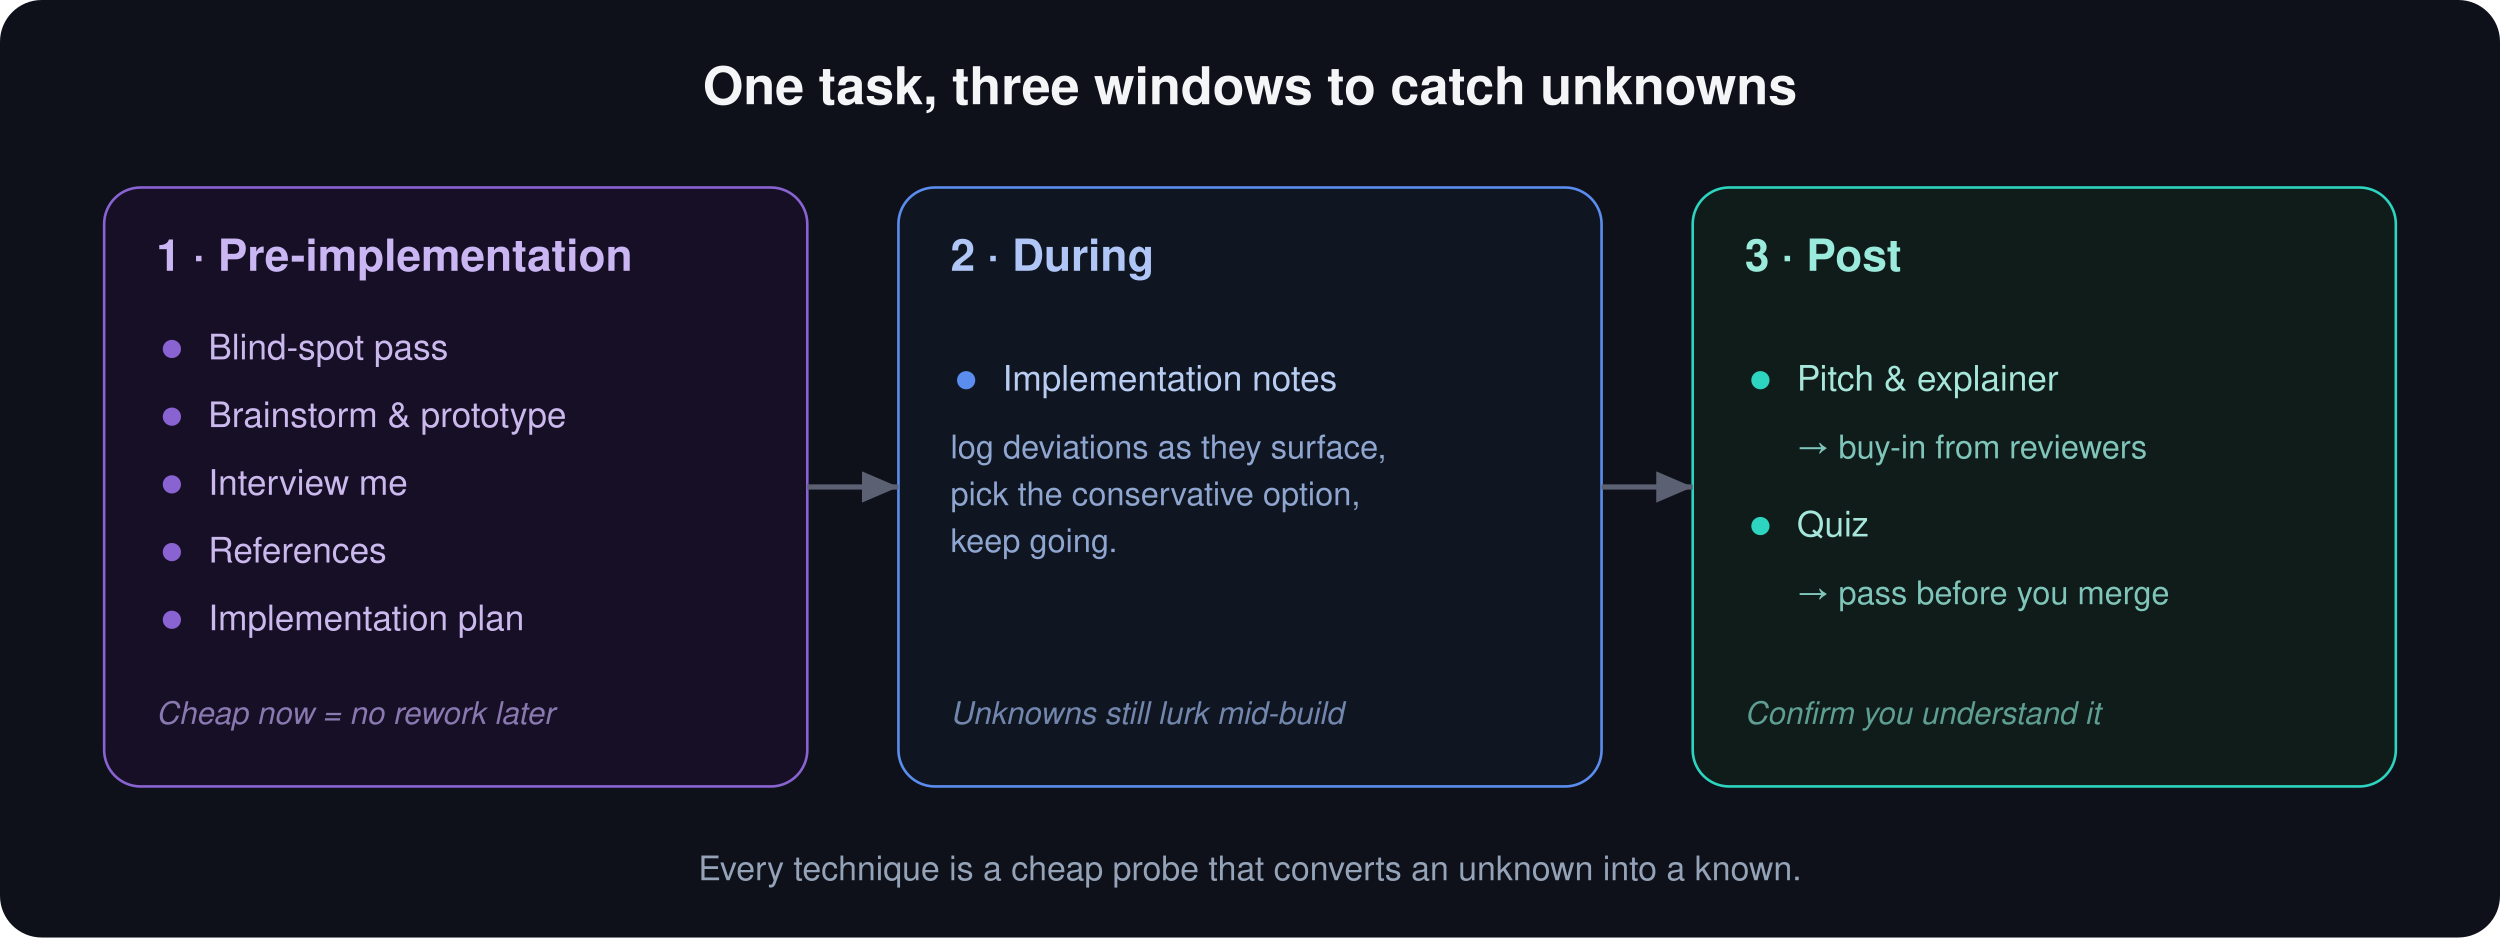
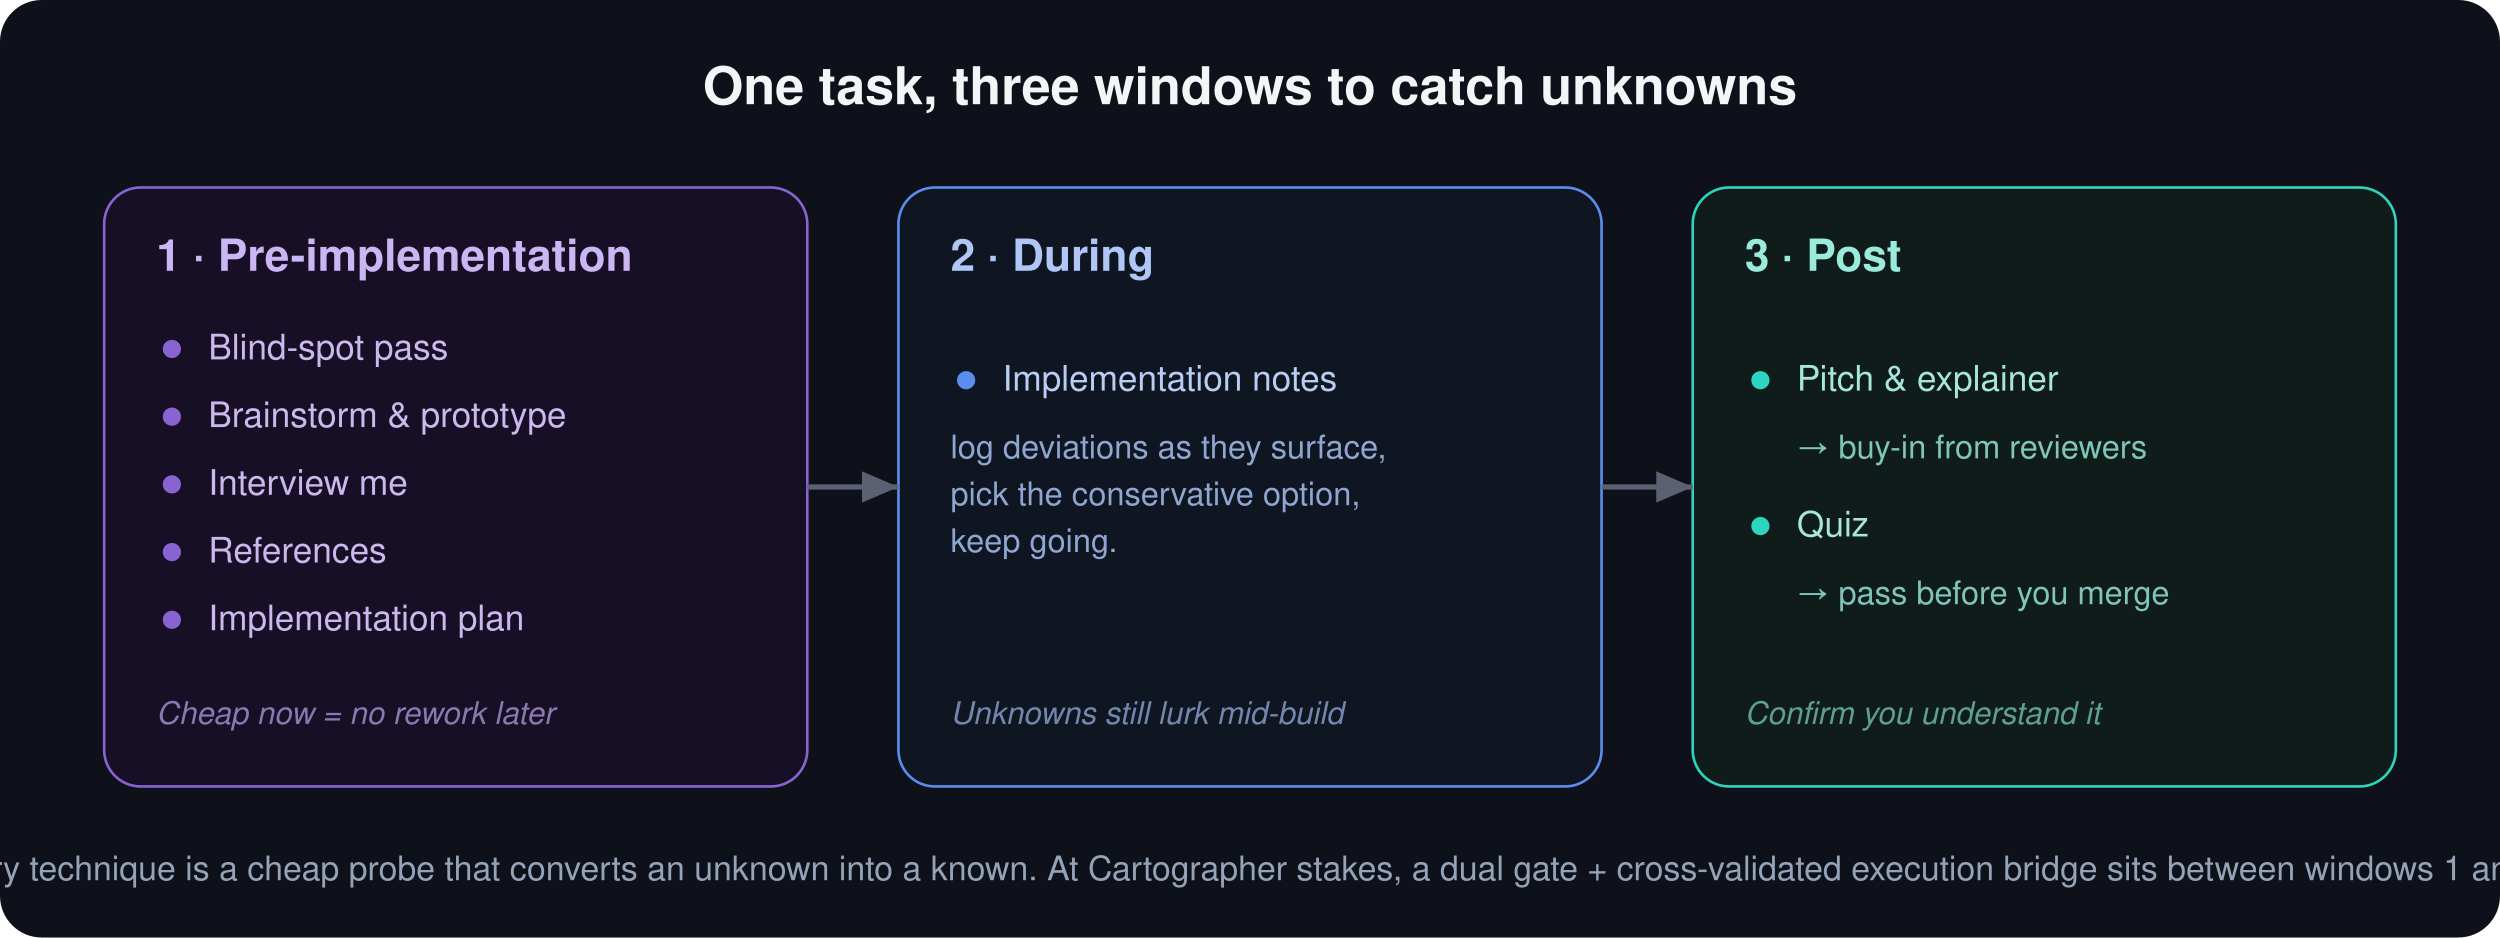
<svg xmlns="http://www.w3.org/2000/svg" width="960" height="360" viewBox="0 0 960 360" font-family="'Segoe UI',Helvetica,Arial,sans-serif">
  <defs>
    <marker id="arw" markerWidth="10" markerHeight="10" refX="7" refY="3" orient="auto">
      <path d="M0 0 L7 3 L0 6 Z" fill="#5B6172" />
    </marker>
  </defs>
  <rect width="960" height="360" rx="16" fill="#0F111A" />
  <text x="480" y="40" font-size="20" font-weight="700" fill="#F4F5F7" text-anchor="middle">One task, three windows to catch unknowns</text>
  <rect x="40" y="72" width="270" height="230" rx="14" fill="#160F26" stroke="#8A63D2" />
  <text x="60" y="104" font-size="17" font-weight="700" fill="#C9B6F2">1 · Pre-implementation</text>
  <g font-size="13.5" fill="#CBB9EE">
    <circle cx="66" cy="134" r="3.5" fill="#8A63D2" />
    <text x="80" y="138">Blind-spot pass</text>
    <circle cx="66" cy="160" r="3.5" fill="#8A63D2" />
    <text x="80" y="164">Brainstorm &amp; prototype</text>
    <circle cx="66" cy="186" r="3.5" fill="#8A63D2" />
    <text x="80" y="190">Interview me</text>
    <circle cx="66" cy="212" r="3.5" fill="#8A63D2" />
    <text x="80" y="216">References</text>
    <circle cx="66" cy="238" r="3.5" fill="#8A63D2" />
    <text x="80" y="242">Implementation plan</text>
  </g>
  <text x="60" y="278" font-size="12" fill="#8A78B0" font-style="italic">Cheap now = no rework later</text>
  <rect x="345" y="72" width="270" height="230" rx="14" fill="#0F1622" stroke="#5B8DEF" />
  <text x="365" y="104" font-size="17" font-weight="700" fill="#AFC6F6">2 · During</text>
  <g font-size="13.5" fill="#B9CDF3">
    <circle cx="371" cy="146" r="3.5" fill="#5B8DEF" />
    <text x="385" y="150">Implementation notes</text>
    <text x="365" y="176" font-size="12.5" fill="#8FA6D0">log deviations as they surface,</text>
    <text x="365" y="194" font-size="12.5" fill="#8FA6D0">pick the conservative option,</text>
    <text x="365" y="212" font-size="12.5" fill="#8FA6D0">keep going.</text>
  </g>
  <text x="365" y="278" font-size="12" fill="#7387AE" font-style="italic">Unknowns still lurk mid-build</text>
  <rect x="650" y="72" width="270" height="230" rx="14" fill="#0F1C1A" stroke="#2DD4BF" />
  <text x="670" y="104" font-size="17" font-weight="700" fill="#9BEBDD">3 · Post</text>
  <g font-size="13.5" fill="#A6E6DB">
    <circle cx="676" cy="146" r="3.5" fill="#2DD4BF" />
    <text x="690" y="150">Pitch &amp; explainer</text>
    <text x="690" y="176" font-size="12.5" fill="#7FC5BA">→ buy-in from reviewers</text>
    <circle cx="676" cy="202" r="3.5" fill="#2DD4BF" />
    <text x="690" y="206">Quiz</text>
    <text x="690" y="232" font-size="12.5" fill="#7FC5BA">→ pass before you merge</text>
  </g>
  <text x="670" y="278" font-size="12" fill="#5E9E93" font-style="italic">Confirm you understand it</text>
  <line x1="310" y1="187" x2="345" y2="187" stroke="#5B6172" stroke-width="2" marker-end="url(#arw)" />
  <line x1="615" y1="187" x2="650" y2="187" stroke="#5B6172" stroke-width="2" marker-end="url(#arw)" />
-   <text x="480" y="338" font-size="13" fill="#94A3B8" text-anchor="middle">Every technique is a cheap probe that converts an unknown into a known.</text>
+   <text x="480" y="338" font-size="13" fill="#94A3B8" text-anchor="middle">Every technique is a cheap probe that converts an unknown into a known. At Cartographer stakes, a dual gate + cross-validated execution bridge sits between windows 1 and 2.</text>
</svg>
